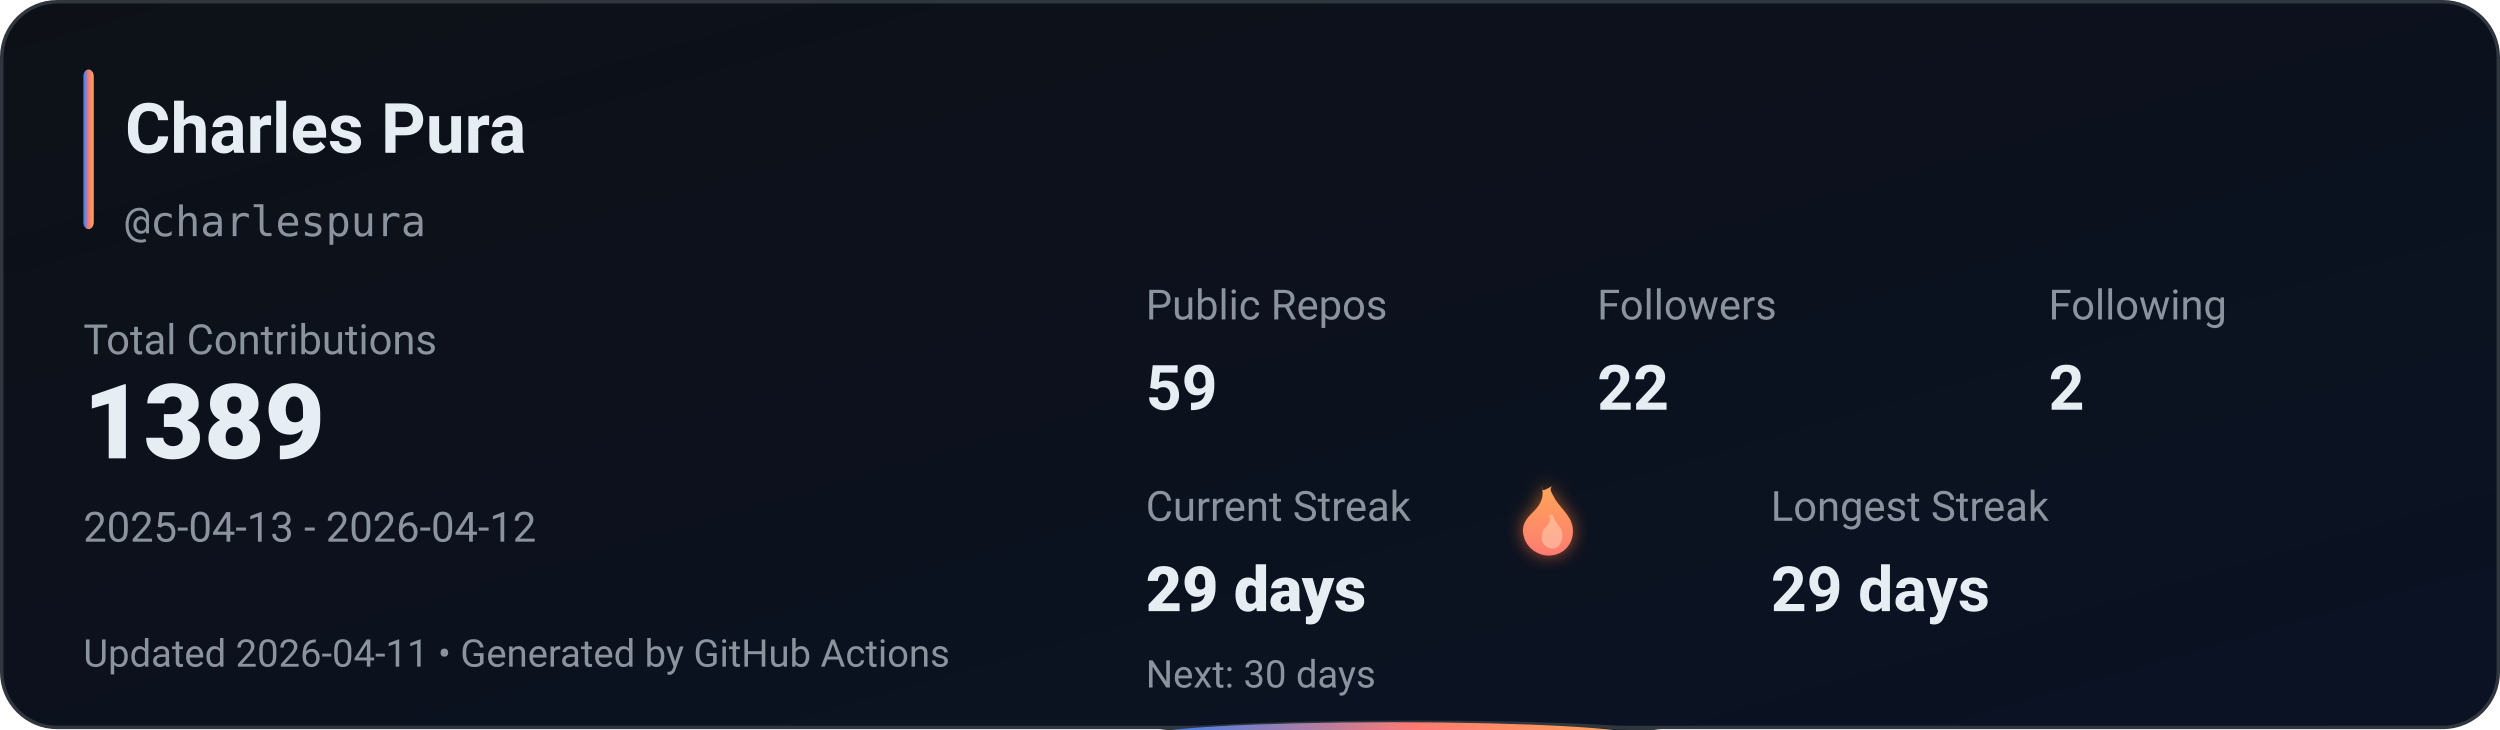
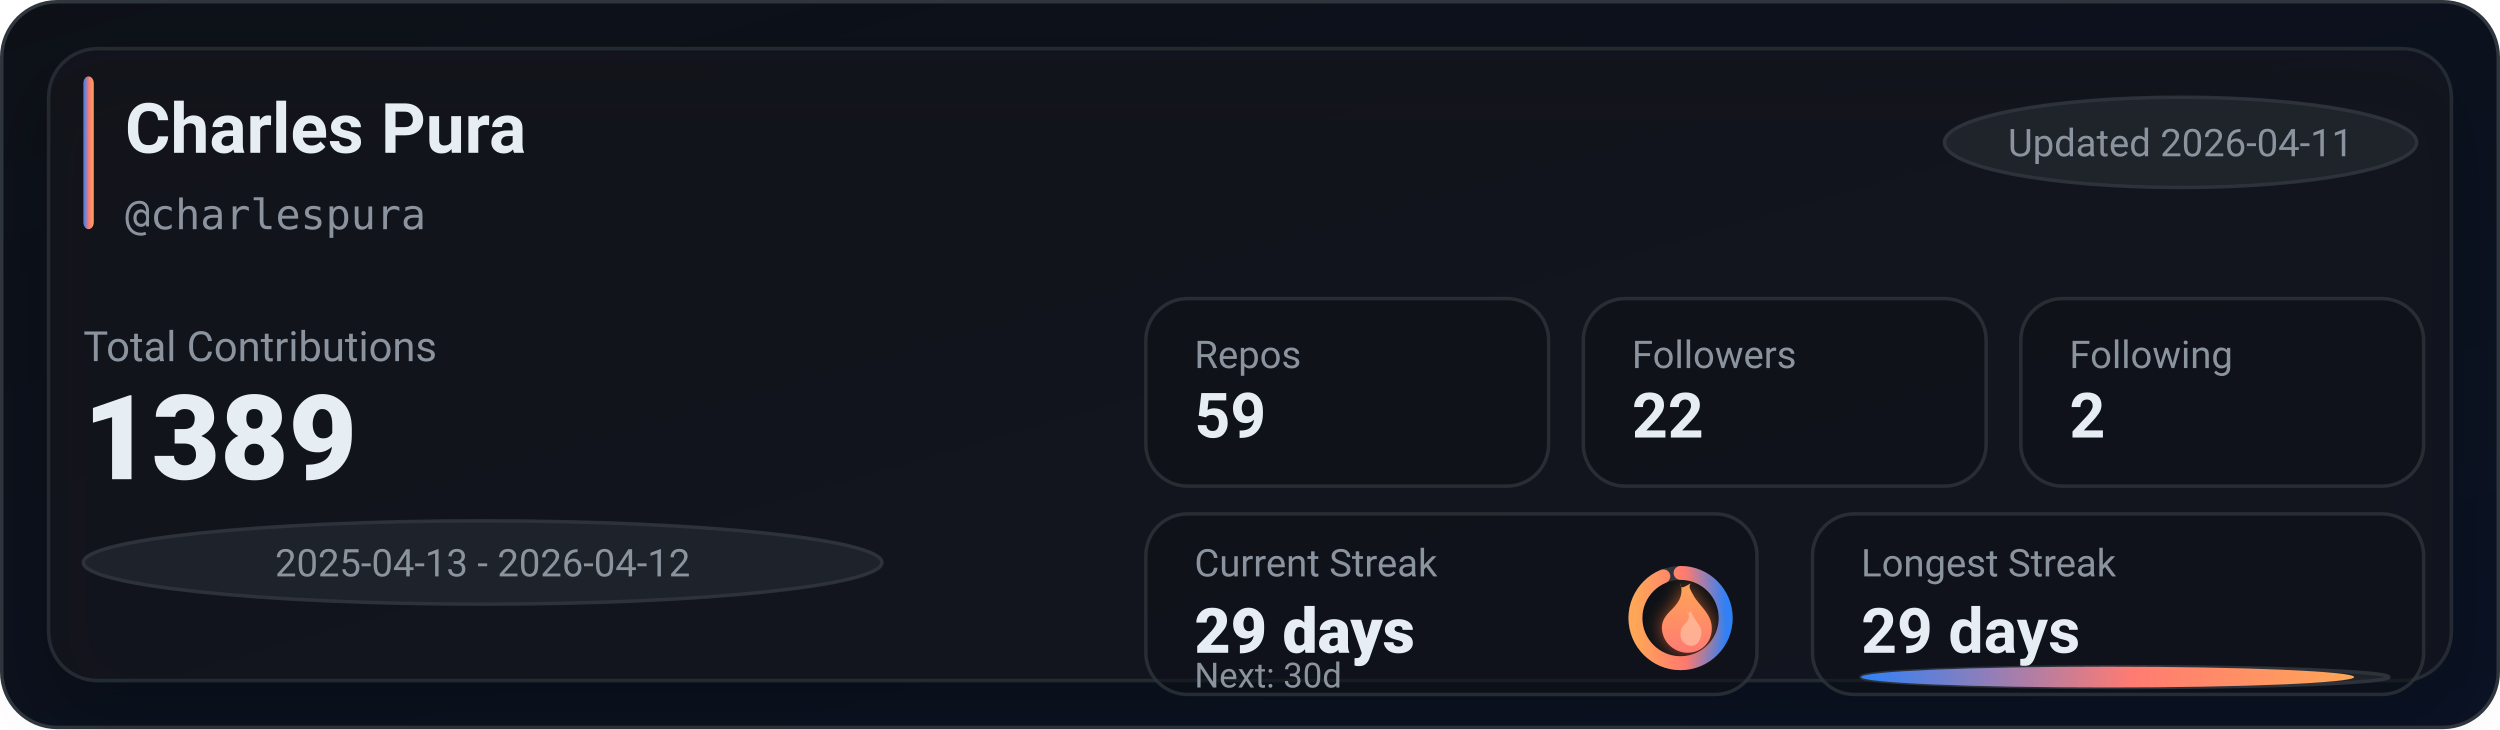
<svg xmlns="http://www.w3.org/2000/svg" width="720" height="210" viewBox="0 0 720 210" role="img" aria-label="GitHub stats for charlespura">
  <defs>
    <linearGradient id="bg" x1="0" y1="0" x2="1" y2="1">
      <stop offset="0%" stop-color="#0d1117" />
      <stop offset="100%" stop-color="#0a1224" />
    </linearGradient>
    <linearGradient id="accent" x1="0" y1="0" x2="1" y2="0">
      <stop offset="0%" stop-color="#2f81f7" />
      <stop offset="55%" stop-color="#ff7b72" />
      <stop offset="100%" stop-color="#ffa657" />
    </linearGradient>
+     <linearGradient id="accentV" x1="0" y1="0" x2="0" y2="1">
+       <stop offset="0%" stop-color="#ffa657" />
+       <stop offset="55%" stop-color="#ff7b72" />
+       <stop offset="100%" stop-color="#2f81f7" />
+     </linearGradient>
    <linearGradient id="fire" x1="0" y1="0" x2="0" y2="1">
      <stop offset="0%" stop-color="#ffa657" />
      <stop offset="100%" stop-color="#ff7b72" />
    </linearGradient>
    <filter id="glow" x="-30%" y="-30%" width="160%" height="160%">
      <feGaussianBlur stdDeviation="2.5" result="blur" />
-       <feColorMatrix in="blur" type="matrix" values="1 0 0 0 0  0 0.6 0 0 0  0 0 0.2 0 0  0 0 0 0.65 0" result="colored" />
+       <feColorMatrix in="blur" type="matrix" values="           1 0 0 0 0           0 0.6 0 0 0           0 0 0.2 0 0           0 0 0 0.65 0" result="colored" />
      <feMerge>
        <feMergeNode in="colored" />
        <feMergeNode in="SourceGraphic" />
      </feMerge>
    </filter>
+     <filter id="softShadow" x="-30%" y="-30%" width="160%" height="160%">
+       <feDropShadow dx="0" dy="10" stdDeviation="10" flood-color="#000000" flood-opacity="0.35" />
+     </filter>
  </defs>
  <rect x="0.5" y="0.5" width="719" height="209" rx="16" fill="url(#bg)" stroke="#30363d" />
-   <rect x="24" y="20" width="3" height="46" rx="2" fill="url(#accent)" />
-   <text x="36" y="44" fill="#e6edf3" font-family="ui-sans-serif,system-ui,-apple-system,Segoe UI,Roboto,Helvetica,Arial" font-size="20" font-weight="750">Charles Pura</text>
-   <text x="36" y="68" fill="#8b949e" font-family="ui-monospace,SFMono-Regular,Menlo,Monaco,Consolas,monospace" font-size="12">@charlespura</text>
-   <text x="24" y="102" fill="#8b949e" font-family="ui-sans-serif,system-ui,-apple-system,Segoe UI,Roboto,Helvetica,Arial" font-size="12">Total Contributions</text>
-   <text x="24" y="132" fill="#e6edf3" font-family="ui-sans-serif,system-ui,-apple-system,Segoe UI,Roboto,Helvetica,Arial" font-size="30" font-weight="850">1389</text>
-   <text x="24" y="156" fill="#8b949e" font-family="ui-sans-serif,system-ui,-apple-system,Segoe UI,Roboto,Helvetica,Arial" font-size="12">2025-04-13 - 2026-04-12</text>
-   <g transform="translate(330, 92)">
-     <text x="0" y="0" fill="#8b949e" font-family="ui-sans-serif,system-ui,-apple-system,Segoe UI,Roboto,Helvetica,Arial" font-size="12">Public Repos</text>
-     <text x="0" y="26" fill="#e6edf3" font-family="ui-sans-serif,system-ui,-apple-system,Segoe UI,Roboto,Helvetica,Arial" font-size="18" font-weight="750">59</text>
-     <text x="130" y="0" fill="#8b949e" font-family="ui-sans-serif,system-ui,-apple-system,Segoe UI,Roboto,Helvetica,Arial" font-size="12">Followers</text>
-     <text x="130" y="26" fill="#e6edf3" font-family="ui-sans-serif,system-ui,-apple-system,Segoe UI,Roboto,Helvetica,Arial" font-size="18" font-weight="750">22</text>
-     <text x="260" y="0" fill="#8b949e" font-family="ui-sans-serif,system-ui,-apple-system,Segoe UI,Roboto,Helvetica,Arial" font-size="12">Following</text>
-     <text x="260" y="26" fill="#e6edf3" font-family="ui-sans-serif,system-ui,-apple-system,Segoe UI,Roboto,Helvetica,Arial" font-size="18" font-weight="750">2</text>
+   <g filter="url(#softShadow)">
+     <rect x="14" y="14" width="692" height="182" rx="14" fill="rgba(22,27,34,0.55)" stroke="rgba(48,54,61,0.65)" />
  </g>
-   <g transform="translate(330, 150)">
-     <text x="0" y="0" fill="#8b949e" font-family="ui-sans-serif,system-ui,-apple-system,Segoe UI,Roboto,Helvetica,Arial" font-size="12">Current Streak</text>
-     <g transform="translate(104, -12)" filter="url(#glow)">
-       <path d="M10 2c1 4-1 6-3 8-2 2-3 4-2 7 1 3 4 5 7 5 4 0 7-3 7-7 0-4-3-6-5-9-1-2-2-3-1-4-2 1-3 2-3 0z" fill="url(#fire)" />
-       <path d="M12 10c1 2 0 3-1 4-1 1-1 2-1 3 0 2 2 3 3 3 2 0 3-2 3-4 0-2-2-3-3-6-1 1-1 1-1 0z" fill="#ffd1b3" opacity="0.55" />
+   <rect x="24" y="22" width="3" height="44" rx="2" fill="url(#accent)" />
+   <text x="36" y="44" fill="#e6edf3" font-family="ui-sans-serif,system-ui,-apple-system,Segoe UI,Roboto,Helvetica,Arial" font-size="20" font-weight="780">Charles Pura</text>
+   <text x="36" y="66" fill="#8b949e" font-family="ui-monospace,SFMono-Regular,Menlo,Monaco,Consolas,monospace" font-size="12">@charlespura</text>
+   <g transform="translate(560, 28)">
+     <rect x="0" y="0" width="136" height="26" rx="999" fill="rgba(33,38,45,0.85)" stroke="rgba(48,54,61,0.9)" />
+     <text x="68" y="17" text-anchor="middle" fill="#8b949e" font-family="ui-sans-serif,system-ui,-apple-system,Segoe UI,Roboto,Helvetica,Arial" font-size="11">Updated 2026-04-11</text>
+   </g>
+   <text x="24" y="104" fill="#8b949e" font-family="ui-sans-serif,system-ui,-apple-system,Segoe UI,Roboto,Helvetica,Arial" font-size="12">Total Contributions</text>
+   <text x="24" y="138" fill="#e6edf3" font-family="ui-sans-serif,system-ui,-apple-system,Segoe UI,Roboto,Helvetica,Arial" font-size="34" font-weight="900">1389</text>
+   <g transform="translate(24, 150)">
+     <rect x="0" y="0" width="230" height="24" rx="999" fill="rgba(33,38,45,0.8)" stroke="rgba(48,54,61,0.9)" />
+     <text x="115" y="16" text-anchor="middle" fill="#8b949e" font-family="ui-sans-serif,system-ui,-apple-system,Segoe UI,Roboto,Helvetica,Arial" font-size="11">2025-04-13 - 2026-04-12</text>
+   </g>
+   <g transform="translate(330, 86)">
+     <rect x="0" y="0" width="116" height="54" rx="12" fill="rgba(13,17,23,0.55)" stroke="rgba(48,54,61,0.75)" />
+     <rect x="126" y="0" width="116" height="54" rx="12" fill="rgba(13,17,23,0.55)" stroke="rgba(48,54,61,0.75)" />
+     <rect x="252" y="0" width="116" height="54" rx="12" fill="rgba(13,17,23,0.55)" stroke="rgba(48,54,61,0.75)" />
+     <text x="14" y="20" fill="#8b949e" font-family="ui-sans-serif,system-ui,-apple-system,Segoe UI,Roboto,Helvetica,Arial" font-size="11">Repos</text>
+     <text x="14" y="40" fill="#e6edf3" font-family="ui-sans-serif,system-ui,-apple-system,Segoe UI,Roboto,Helvetica,Arial" font-size="18" font-weight="780">59</text>
+     <text x="140" y="20" fill="#8b949e" font-family="ui-sans-serif,system-ui,-apple-system,Segoe UI,Roboto,Helvetica,Arial" font-size="11">Followers</text>
+     <text x="140" y="40" fill="#e6edf3" font-family="ui-sans-serif,system-ui,-apple-system,Segoe UI,Roboto,Helvetica,Arial" font-size="18" font-weight="780">22</text>
+     <text x="266" y="20" fill="#8b949e" font-family="ui-sans-serif,system-ui,-apple-system,Segoe UI,Roboto,Helvetica,Arial" font-size="11">Following</text>
+     <text x="266" y="40" fill="#e6edf3" font-family="ui-sans-serif,system-ui,-apple-system,Segoe UI,Roboto,Helvetica,Arial" font-size="18" font-weight="780">2</text>
+   </g>
+   <g transform="translate(330, 148)">
+     <rect x="0" y="0" width="176" height="52" rx="12" fill="rgba(13,17,23,0.55)" stroke="rgba(48,54,61,0.75)" />
+     <rect x="192" y="0" width="176" height="52" rx="12" fill="rgba(13,17,23,0.55)" stroke="rgba(48,54,61,0.75)" />
+     <text x="14" y="18" fill="#8b949e" font-family="ui-sans-serif,system-ui,-apple-system,Segoe UI,Roboto,Helvetica,Arial" font-size="11">Current Streak</text>
+     <text x="14" y="40" fill="#e6edf3" font-family="ui-sans-serif,system-ui,-apple-system,Segoe UI,Roboto,Helvetica,Arial" font-size="18" font-weight="860">29 days</text>
+     <text x="14" y="50" fill="#8b949e" font-family="ui-sans-serif,system-ui,-apple-system,Segoe UI,Roboto,Helvetica,Arial" font-size="10">Next: 30d</text>
+     <g transform="translate(154, 30)">
+       <circle cx="0" cy="0" r="13" fill="rgba(13,17,23,0.85)" stroke="rgba(48,54,61,0.95)" stroke-width="4" />
+       <circle cx="0" cy="0" r="13" fill="none" stroke="url(#accentV)" stroke-width="4" stroke-linecap="round" stroke-dasharray="76.58 5.1" transform="rotate(-90)" />
+       <g transform="translate(-10, -12)" filter="url(#glow)">
+         <path d="M10 2c1 4-1 6-3 8-2 2-3 4-2 7 1 3 4 5 7 5 4 0 7-3 7-7 0-4-3-6-5-9-1-2-2-3-1-4-2 1-3 2-3 0z" fill="url(#fire)" />
+         <path d="M12 10c1 2 0 3-1 4-1 1-1 2-1 3 0 2 2 3 3 3 2 0 3-2 3-4 0-2-2-3-3-6-1 1-1 1-1 0z" fill="#ffd1b3" opacity="0.55" />
+       </g>
    </g>
-     <text x="0" y="26" fill="#e6edf3" font-family="ui-sans-serif,system-ui,-apple-system,Segoe UI,Roboto,Helvetica,Arial" font-size="18" font-weight="800">29 days</text>
-     <text x="0" y="48" fill="#8b949e" font-family="ui-sans-serif,system-ui,-apple-system,Segoe UI,Roboto,Helvetica,Arial" font-size="11">Next: 30 days</text>
-     <rect x="0" y="58" width="152" height="8" rx="999" fill="#21262d" stroke="#30363d" />
-     <rect x="0" y="58" width="142" height="8" rx="999" fill="url(#accent)" />
-     <text x="180" y="0" fill="#8b949e" font-family="ui-sans-serif,system-ui,-apple-system,Segoe UI,Roboto,Helvetica,Arial" font-size="12">Longest Streak</text>
-     <text x="180" y="26" fill="#e6edf3" font-family="ui-sans-serif,system-ui,-apple-system,Segoe UI,Roboto,Helvetica,Arial" font-size="18" font-weight="750">29 days</text>
+     <text x="206" y="18" fill="#8b949e" font-family="ui-sans-serif,system-ui,-apple-system,Segoe UI,Roboto,Helvetica,Arial" font-size="11">Longest Streak</text>
+     <text x="206" y="40" fill="#e6edf3" font-family="ui-sans-serif,system-ui,-apple-system,Segoe UI,Roboto,Helvetica,Arial" font-size="18" font-weight="780">29 days</text>
+     <rect x="206" y="44" width="152" height="6" rx="999" fill="rgba(33,38,45,0.85)" stroke="rgba(48,54,61,0.9)" />
+     <rect x="206" y="44" width="142" height="6" rx="999" fill="url(#accent)" />
  </g>
-   <text x="24" y="192" fill="#8b949e" font-family="ui-sans-serif,system-ui,-apple-system,Segoe UI,Roboto,Helvetica,Arial" font-size="11">Updated 2026-04-11 • Generated by GitHub Actions</text>
</svg>
